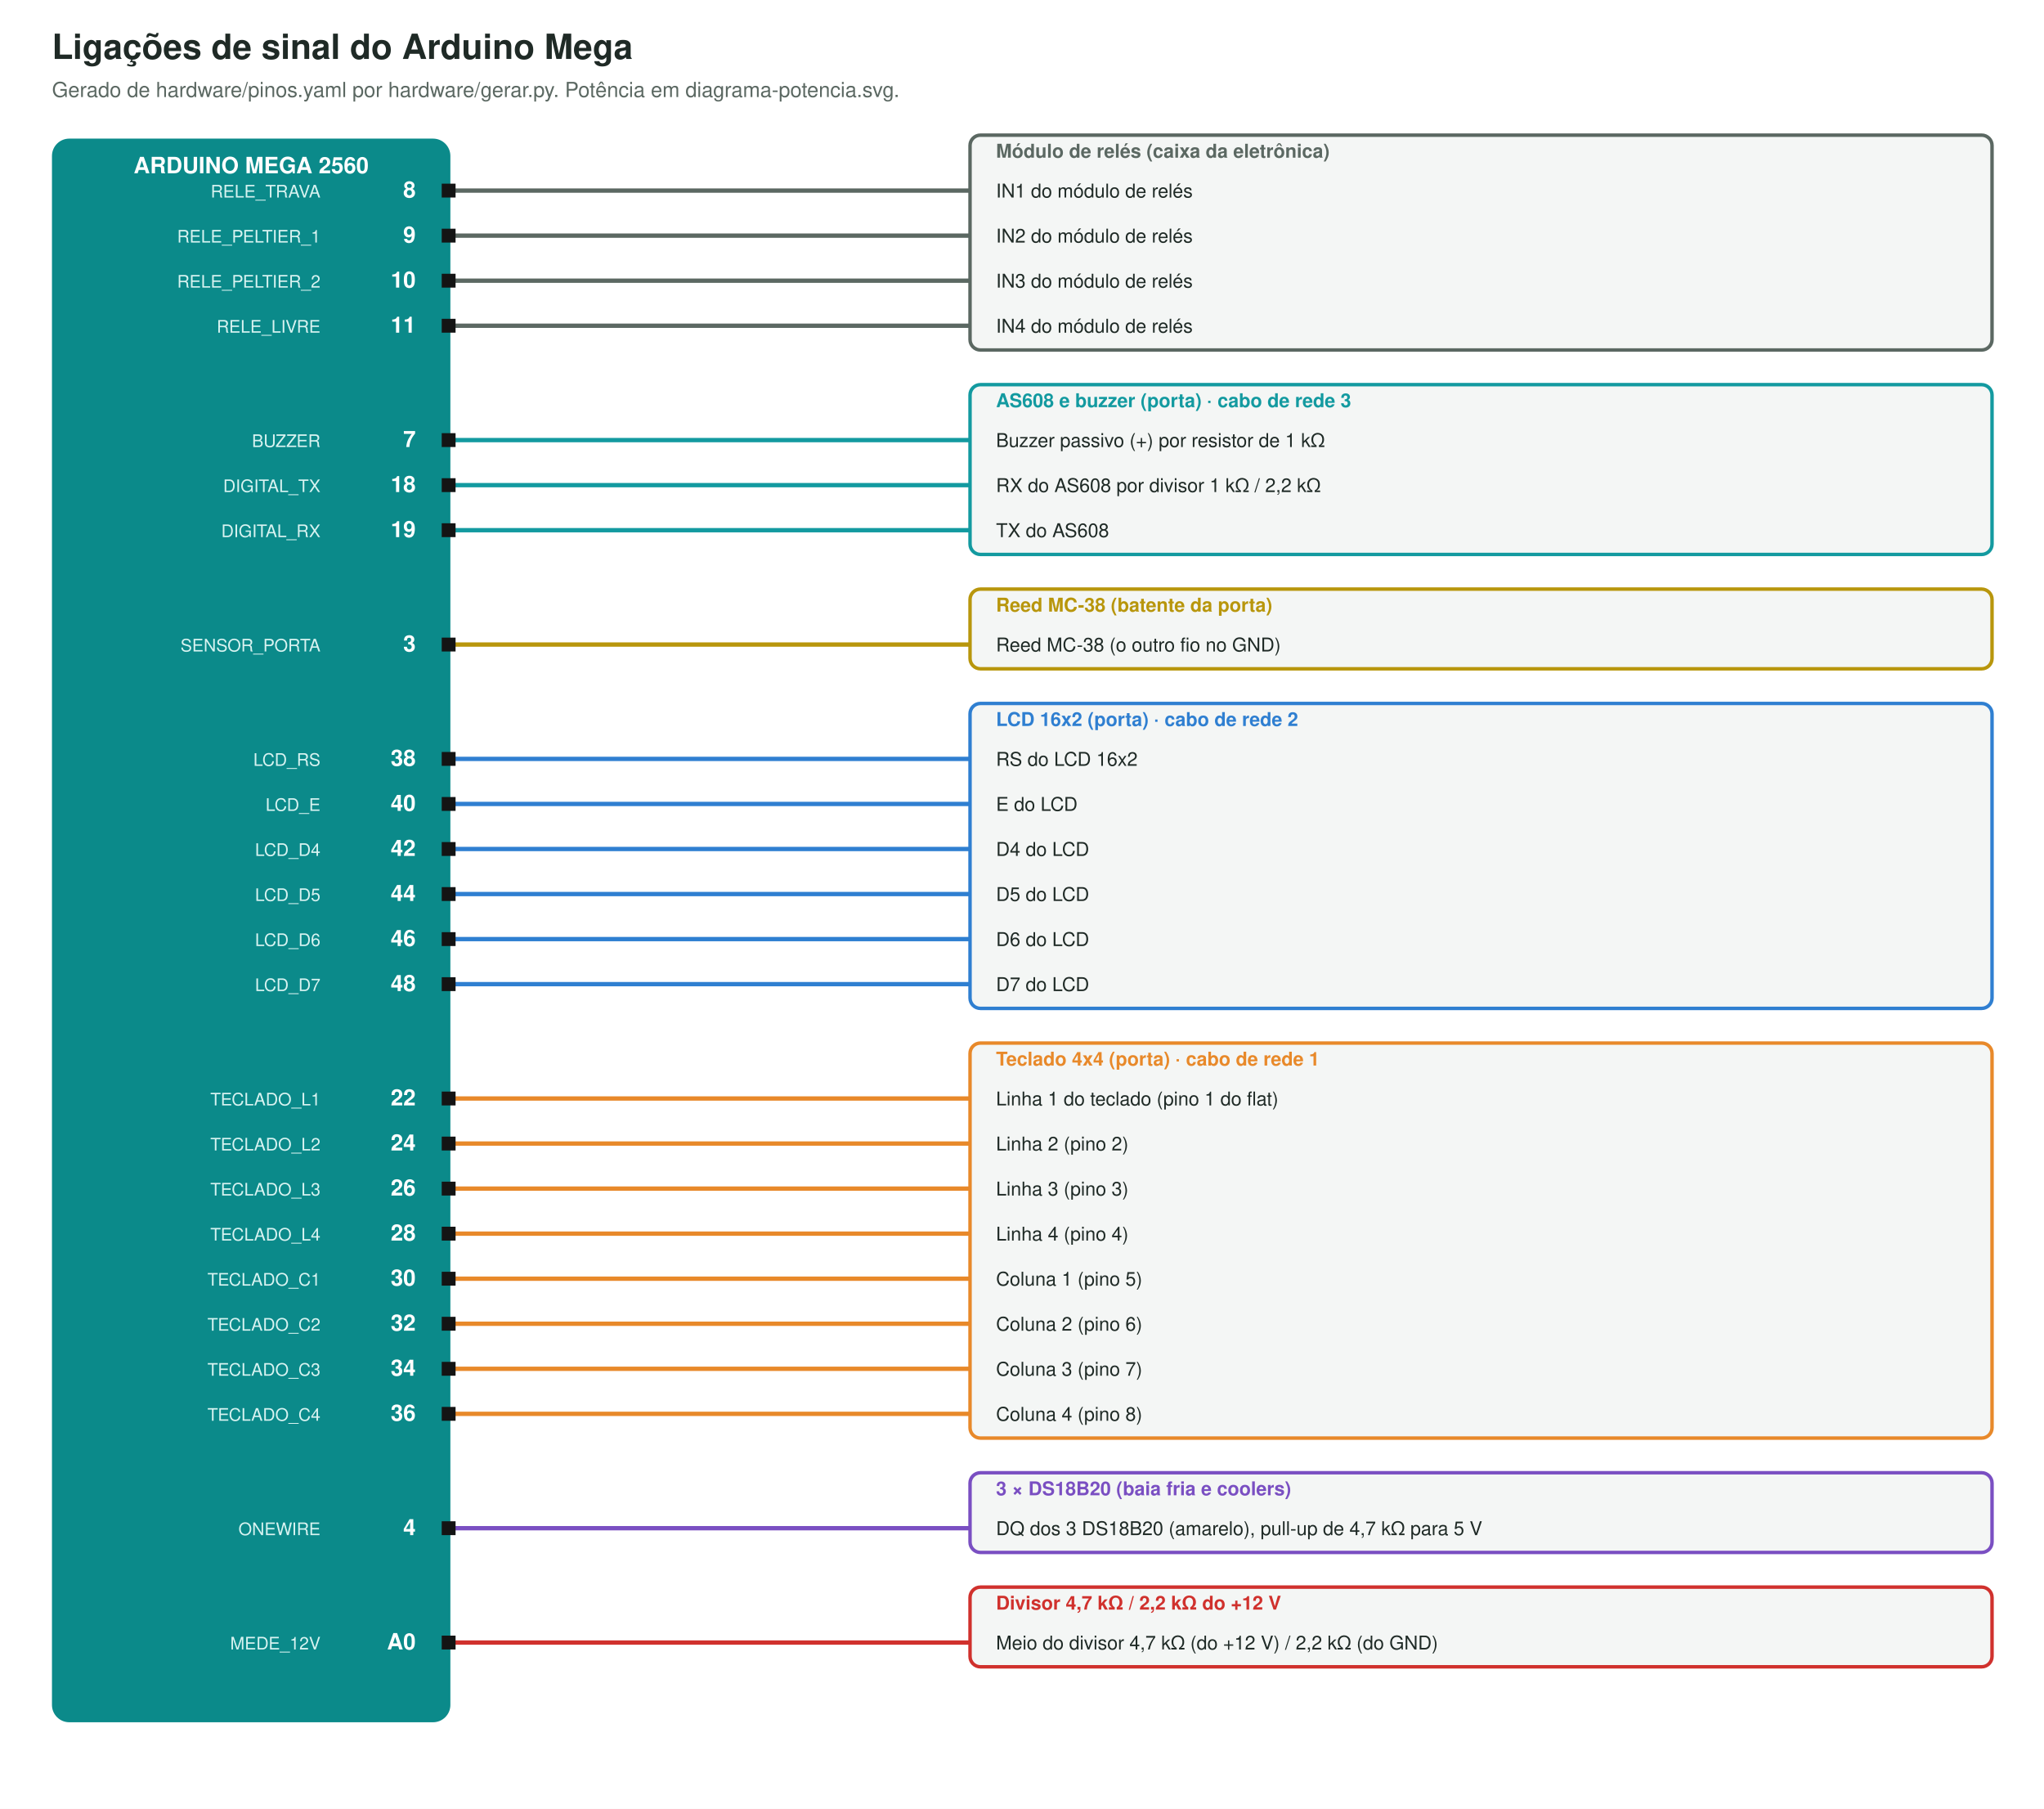
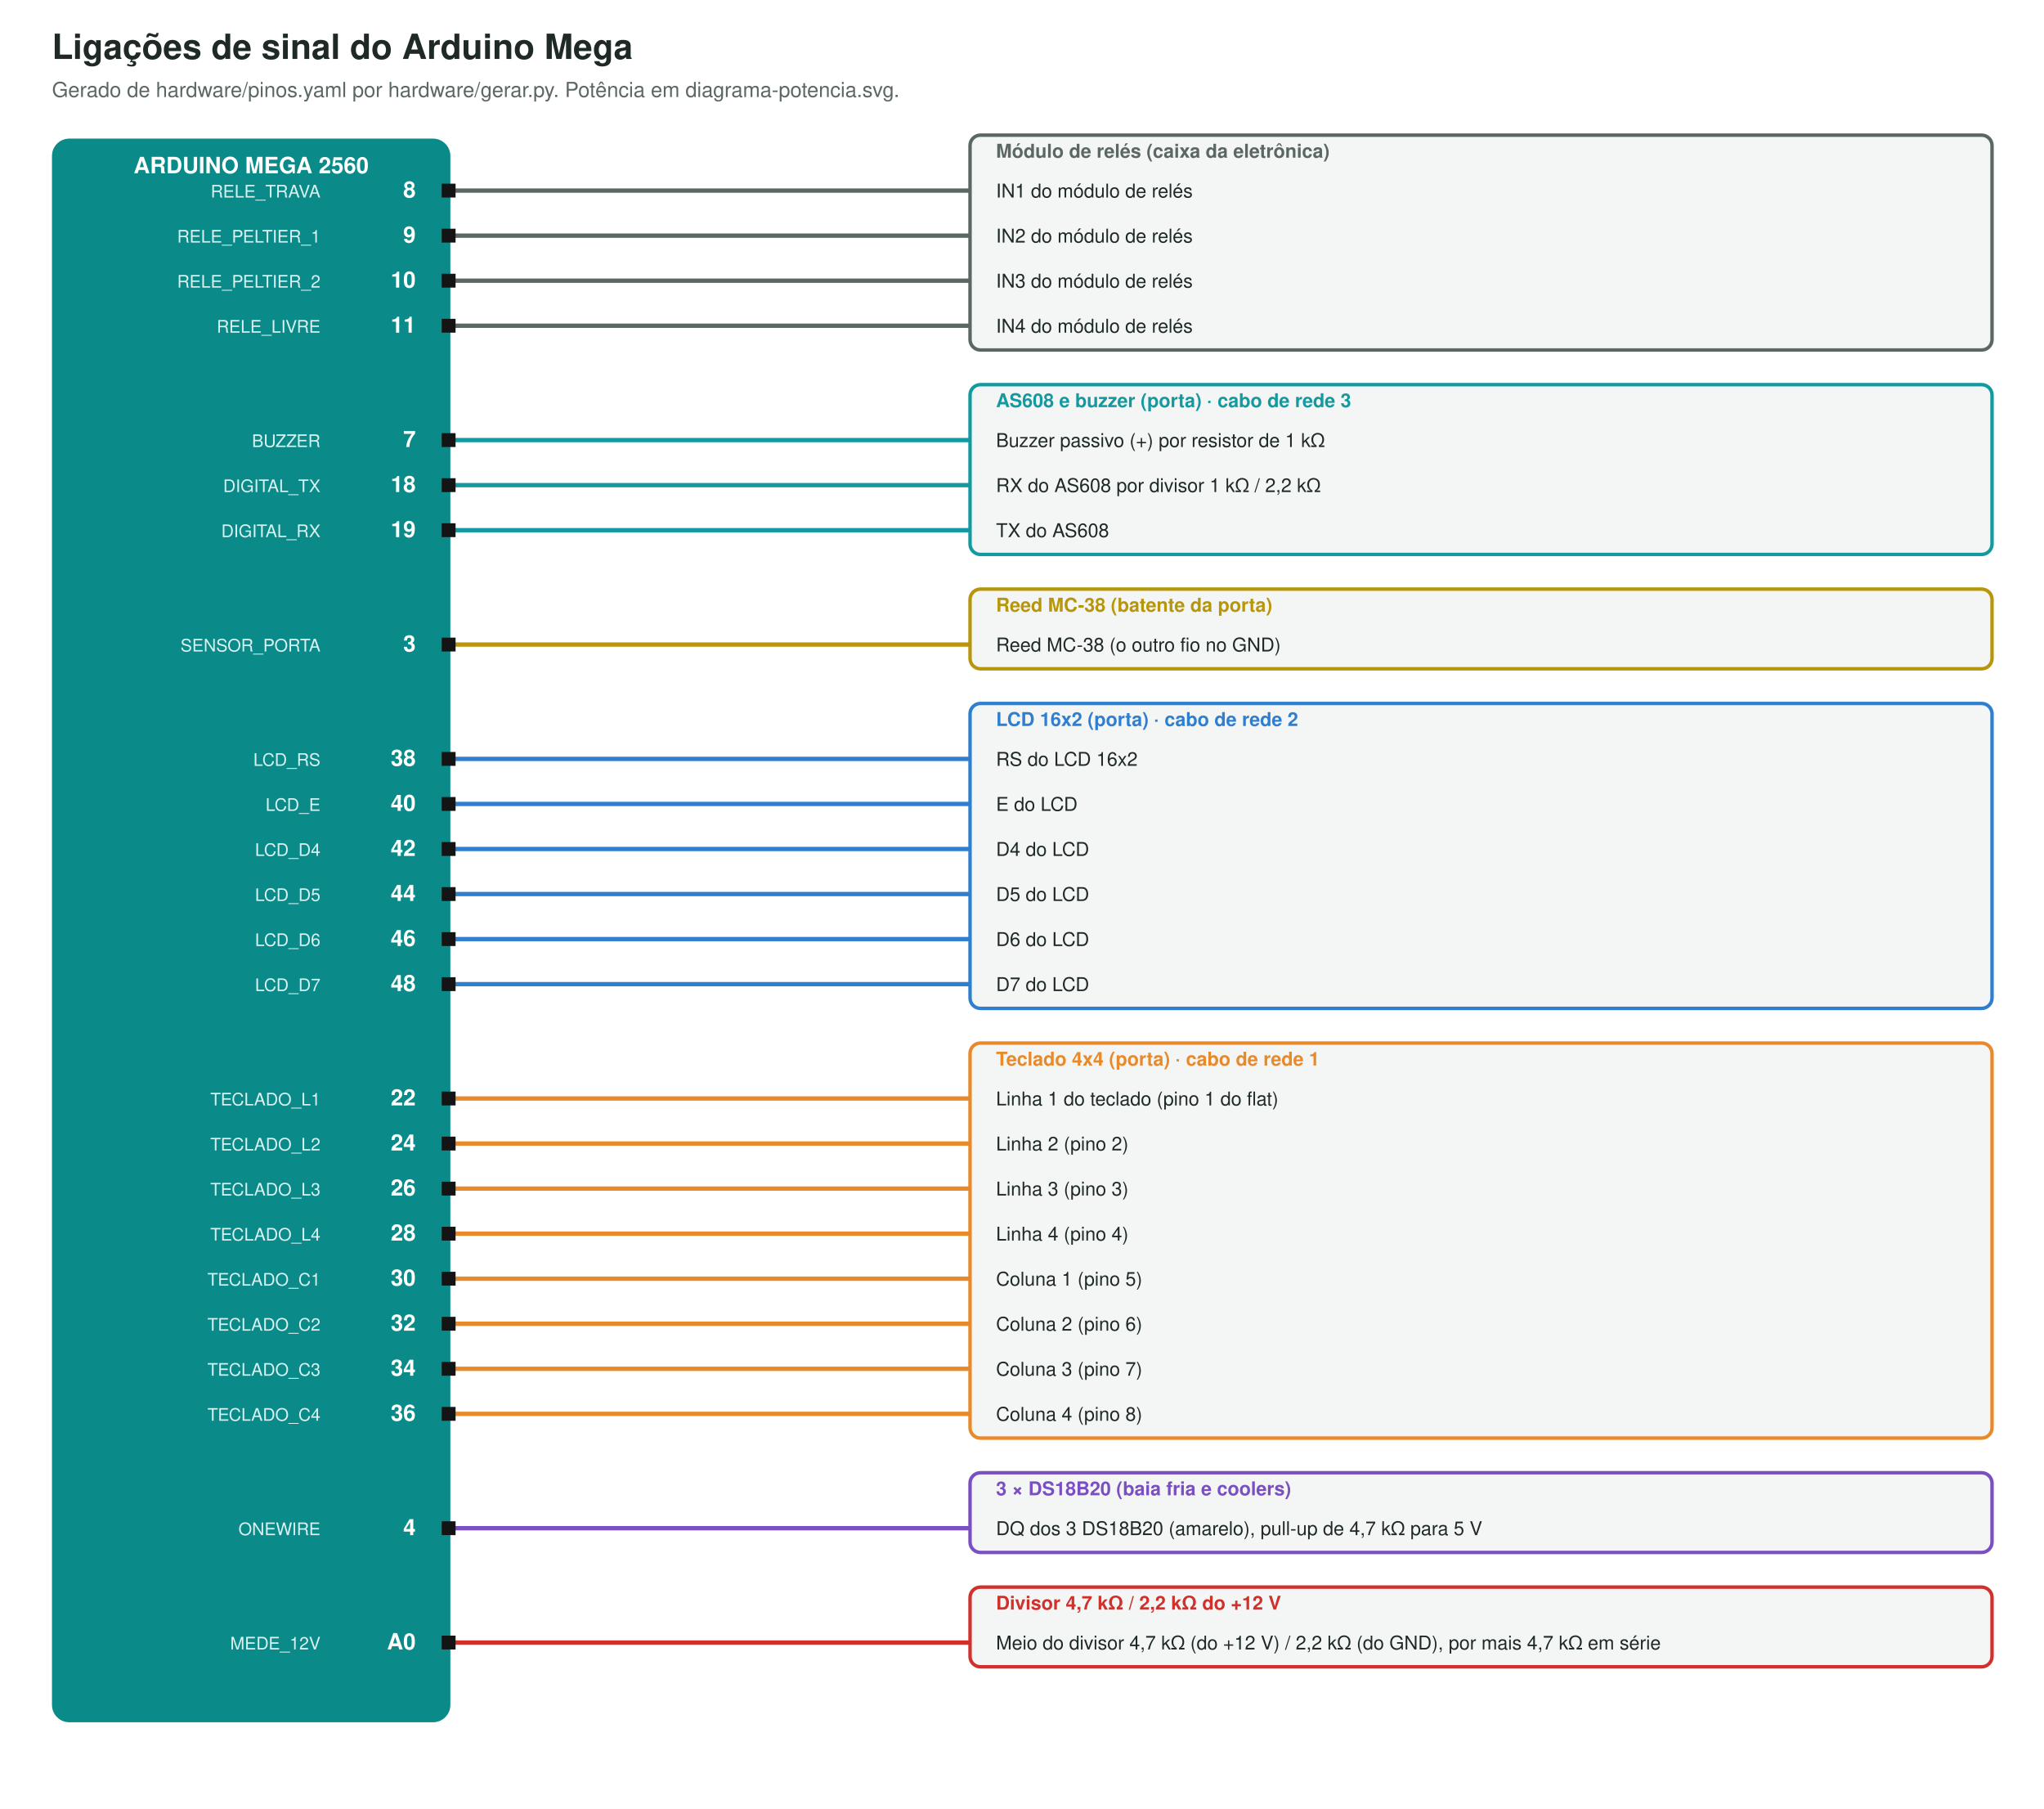
<svg xmlns="http://www.w3.org/2000/svg" viewBox="0 0 1180 1044" width="1180" height="1044">
  <rect width="1180" height="1044" fill="#ffffff" />
  <text x="30" y="34" font-family="Helvetica, Arial, sans-serif" font-size="20" font-weight="700" fill="#1f2a26" text-anchor="start">Ligações de sinal do Arduino Mega</text>
  <text x="30" y="56" font-family="Helvetica, Arial, sans-serif" font-size="12" font-weight="400" fill="#5b6862" text-anchor="start">Gerado de hardware/pinos.yaml por hardware/gerar.py. Potência em diagrama-potencia.svg.</text>
  <rect x="30" y="80" width="230" height="914" rx="10" fill="#0b8a8a" />
  <text x="145" y="100" font-family="Helvetica, Arial, sans-serif" font-size="13" font-weight="700" fill="#ffffff" text-anchor="middle">ARDUINO MEGA 2560</text>
  <rect x="560" y="78" width="590" height="124" rx="6" fill="#f4f6f5" stroke="#5b6862" stroke-width="2" />
  <text x="575" y="91" font-family="Helvetica, Arial, sans-serif" font-size="11" font-weight="700" fill="#5b6862" text-anchor="start">Módulo de relés (caixa da eletrônica)</text>
  <text x="240" y="114" font-family="Helvetica, Arial, sans-serif" font-size="13" font-weight="700" fill="#ffffff" text-anchor="end">8</text>
  <text x="185" y="114" font-family="Helvetica, Arial, sans-serif" font-size="10" font-weight="400" fill="#d8f3f1" text-anchor="end">RELE_TRAVA</text>
  <line x1="260" y1="110" x2="560" y2="110" stroke="#5b6862" stroke-width="2.5" />
  <rect x="255" y="106" width="8" height="8" fill="#141414" />
  <text x="575" y="114" font-family="Helvetica, Arial, sans-serif" font-size="11" font-weight="400" fill="#1f2a26" text-anchor="start">IN1 do módulo de relés</text>
  <text x="240" y="140" font-family="Helvetica, Arial, sans-serif" font-size="13" font-weight="700" fill="#ffffff" text-anchor="end">9</text>
  <text x="185" y="140" font-family="Helvetica, Arial, sans-serif" font-size="10" font-weight="400" fill="#d8f3f1" text-anchor="end">RELE_PELTIER_1</text>
  <line x1="260" y1="136" x2="560" y2="136" stroke="#5b6862" stroke-width="2.5" />
  <rect x="255" y="132" width="8" height="8" fill="#141414" />
  <text x="575" y="140" font-family="Helvetica, Arial, sans-serif" font-size="11" font-weight="400" fill="#1f2a26" text-anchor="start">IN2 do módulo de relés</text>
  <text x="240" y="166" font-family="Helvetica, Arial, sans-serif" font-size="13" font-weight="700" fill="#ffffff" text-anchor="end">10</text>
  <text x="185" y="166" font-family="Helvetica, Arial, sans-serif" font-size="10" font-weight="400" fill="#d8f3f1" text-anchor="end">RELE_PELTIER_2</text>
  <line x1="260" y1="162" x2="560" y2="162" stroke="#5b6862" stroke-width="2.5" />
  <rect x="255" y="158" width="8" height="8" fill="#141414" />
  <text x="575" y="166" font-family="Helvetica, Arial, sans-serif" font-size="11" font-weight="400" fill="#1f2a26" text-anchor="start">IN3 do módulo de relés</text>
  <text x="240" y="192" font-family="Helvetica, Arial, sans-serif" font-size="13" font-weight="700" fill="#ffffff" text-anchor="end">11</text>
  <text x="185" y="192" font-family="Helvetica, Arial, sans-serif" font-size="10" font-weight="400" fill="#d8f3f1" text-anchor="end">RELE_LIVRE</text>
  <line x1="260" y1="188" x2="560" y2="188" stroke="#5b6862" stroke-width="2.5" />
  <rect x="255" y="184" width="8" height="8" fill="#141414" />
  <text x="575" y="192" font-family="Helvetica, Arial, sans-serif" font-size="11" font-weight="400" fill="#1f2a26" text-anchor="start">IN4 do módulo de relés</text>
  <rect x="560" y="222" width="590" height="98" rx="6" fill="#f4f6f5" stroke="#139aa0" stroke-width="2" />
  <text x="575" y="235" font-family="Helvetica, Arial, sans-serif" font-size="11" font-weight="700" fill="#139aa0" text-anchor="start">AS608 e buzzer (porta) · cabo de rede 3</text>
  <text x="240" y="258" font-family="Helvetica, Arial, sans-serif" font-size="13" font-weight="700" fill="#ffffff" text-anchor="end">7</text>
  <text x="185" y="258" font-family="Helvetica, Arial, sans-serif" font-size="10" font-weight="400" fill="#d8f3f1" text-anchor="end">BUZZER</text>
  <line x1="260" y1="254" x2="560" y2="254" stroke="#139aa0" stroke-width="2.5" />
  <rect x="255" y="250" width="8" height="8" fill="#141414" />
  <text x="575" y="258" font-family="Helvetica, Arial, sans-serif" font-size="11" font-weight="400" fill="#1f2a26" text-anchor="start">Buzzer passivo (+) por resistor de 1 kΩ</text>
  <text x="240" y="284" font-family="Helvetica, Arial, sans-serif" font-size="13" font-weight="700" fill="#ffffff" text-anchor="end">18</text>
  <text x="185" y="284" font-family="Helvetica, Arial, sans-serif" font-size="10" font-weight="400" fill="#d8f3f1" text-anchor="end">DIGITAL_TX</text>
  <line x1="260" y1="280" x2="560" y2="280" stroke="#139aa0" stroke-width="2.5" />
  <rect x="255" y="276" width="8" height="8" fill="#141414" />
  <text x="575" y="284" font-family="Helvetica, Arial, sans-serif" font-size="11" font-weight="400" fill="#1f2a26" text-anchor="start">RX do AS608 por divisor 1 kΩ / 2,2 kΩ</text>
  <text x="240" y="310" font-family="Helvetica, Arial, sans-serif" font-size="13" font-weight="700" fill="#ffffff" text-anchor="end">19</text>
  <text x="185" y="310" font-family="Helvetica, Arial, sans-serif" font-size="10" font-weight="400" fill="#d8f3f1" text-anchor="end">DIGITAL_RX</text>
  <line x1="260" y1="306" x2="560" y2="306" stroke="#139aa0" stroke-width="2.5" />
  <rect x="255" y="302" width="8" height="8" fill="#141414" />
  <text x="575" y="310" font-family="Helvetica, Arial, sans-serif" font-size="11" font-weight="400" fill="#1f2a26" text-anchor="start">TX do AS608</text>
  <rect x="560" y="340" width="590" height="46" rx="6" fill="#f4f6f5" stroke="#b8960c" stroke-width="2" />
  <text x="575" y="353" font-family="Helvetica, Arial, sans-serif" font-size="11" font-weight="700" fill="#b8960c" text-anchor="start">Reed MC-38 (batente da porta)</text>
  <text x="240" y="376" font-family="Helvetica, Arial, sans-serif" font-size="13" font-weight="700" fill="#ffffff" text-anchor="end">3</text>
  <text x="185" y="376" font-family="Helvetica, Arial, sans-serif" font-size="10" font-weight="400" fill="#d8f3f1" text-anchor="end">SENSOR_PORTA</text>
  <line x1="260" y1="372" x2="560" y2="372" stroke="#b8960c" stroke-width="2.5" />
  <rect x="255" y="368" width="8" height="8" fill="#141414" />
  <text x="575" y="376" font-family="Helvetica, Arial, sans-serif" font-size="11" font-weight="400" fill="#1f2a26" text-anchor="start">Reed MC-38 (o outro fio no GND)</text>
  <rect x="560" y="406" width="590" height="176" rx="6" fill="#f4f6f5" stroke="#2f7fd1" stroke-width="2" />
  <text x="575" y="419" font-family="Helvetica, Arial, sans-serif" font-size="11" font-weight="700" fill="#2f7fd1" text-anchor="start">LCD 16x2 (porta) · cabo de rede 2</text>
  <text x="240" y="442" font-family="Helvetica, Arial, sans-serif" font-size="13" font-weight="700" fill="#ffffff" text-anchor="end">38</text>
  <text x="185" y="442" font-family="Helvetica, Arial, sans-serif" font-size="10" font-weight="400" fill="#d8f3f1" text-anchor="end">LCD_RS</text>
  <line x1="260" y1="438" x2="560" y2="438" stroke="#2f7fd1" stroke-width="2.5" />
  <rect x="255" y="434" width="8" height="8" fill="#141414" />
  <text x="575" y="442" font-family="Helvetica, Arial, sans-serif" font-size="11" font-weight="400" fill="#1f2a26" text-anchor="start">RS do LCD 16x2</text>
  <text x="240" y="468" font-family="Helvetica, Arial, sans-serif" font-size="13" font-weight="700" fill="#ffffff" text-anchor="end">40</text>
  <text x="185" y="468" font-family="Helvetica, Arial, sans-serif" font-size="10" font-weight="400" fill="#d8f3f1" text-anchor="end">LCD_E</text>
  <line x1="260" y1="464" x2="560" y2="464" stroke="#2f7fd1" stroke-width="2.5" />
  <rect x="255" y="460" width="8" height="8" fill="#141414" />
  <text x="575" y="468" font-family="Helvetica, Arial, sans-serif" font-size="11" font-weight="400" fill="#1f2a26" text-anchor="start">E do LCD</text>
  <text x="240" y="494" font-family="Helvetica, Arial, sans-serif" font-size="13" font-weight="700" fill="#ffffff" text-anchor="end">42</text>
  <text x="185" y="494" font-family="Helvetica, Arial, sans-serif" font-size="10" font-weight="400" fill="#d8f3f1" text-anchor="end">LCD_D4</text>
  <line x1="260" y1="490" x2="560" y2="490" stroke="#2f7fd1" stroke-width="2.5" />
  <rect x="255" y="486" width="8" height="8" fill="#141414" />
  <text x="575" y="494" font-family="Helvetica, Arial, sans-serif" font-size="11" font-weight="400" fill="#1f2a26" text-anchor="start">D4 do LCD</text>
  <text x="240" y="520" font-family="Helvetica, Arial, sans-serif" font-size="13" font-weight="700" fill="#ffffff" text-anchor="end">44</text>
  <text x="185" y="520" font-family="Helvetica, Arial, sans-serif" font-size="10" font-weight="400" fill="#d8f3f1" text-anchor="end">LCD_D5</text>
  <line x1="260" y1="516" x2="560" y2="516" stroke="#2f7fd1" stroke-width="2.5" />
  <rect x="255" y="512" width="8" height="8" fill="#141414" />
  <text x="575" y="520" font-family="Helvetica, Arial, sans-serif" font-size="11" font-weight="400" fill="#1f2a26" text-anchor="start">D5 do LCD</text>
  <text x="240" y="546" font-family="Helvetica, Arial, sans-serif" font-size="13" font-weight="700" fill="#ffffff" text-anchor="end">46</text>
  <text x="185" y="546" font-family="Helvetica, Arial, sans-serif" font-size="10" font-weight="400" fill="#d8f3f1" text-anchor="end">LCD_D6</text>
  <line x1="260" y1="542" x2="560" y2="542" stroke="#2f7fd1" stroke-width="2.5" />
  <rect x="255" y="538" width="8" height="8" fill="#141414" />
  <text x="575" y="546" font-family="Helvetica, Arial, sans-serif" font-size="11" font-weight="400" fill="#1f2a26" text-anchor="start">D6 do LCD</text>
  <text x="240" y="572" font-family="Helvetica, Arial, sans-serif" font-size="13" font-weight="700" fill="#ffffff" text-anchor="end">48</text>
  <text x="185" y="572" font-family="Helvetica, Arial, sans-serif" font-size="10" font-weight="400" fill="#d8f3f1" text-anchor="end">LCD_D7</text>
  <line x1="260" y1="568" x2="560" y2="568" stroke="#2f7fd1" stroke-width="2.5" />
  <rect x="255" y="564" width="8" height="8" fill="#141414" />
  <text x="575" y="572" font-family="Helvetica, Arial, sans-serif" font-size="11" font-weight="400" fill="#1f2a26" text-anchor="start">D7 do LCD</text>
  <rect x="560" y="602" width="590" height="228" rx="6" fill="#f4f6f5" stroke="#e8892a" stroke-width="2" />
  <text x="575" y="615" font-family="Helvetica, Arial, sans-serif" font-size="11" font-weight="700" fill="#e8892a" text-anchor="start">Teclado 4x4 (porta) · cabo de rede 1</text>
  <text x="240" y="638" font-family="Helvetica, Arial, sans-serif" font-size="13" font-weight="700" fill="#ffffff" text-anchor="end">22</text>
  <text x="185" y="638" font-family="Helvetica, Arial, sans-serif" font-size="10" font-weight="400" fill="#d8f3f1" text-anchor="end">TECLADO_L1</text>
  <line x1="260" y1="634" x2="560" y2="634" stroke="#e8892a" stroke-width="2.5" />
  <rect x="255" y="630" width="8" height="8" fill="#141414" />
  <text x="575" y="638" font-family="Helvetica, Arial, sans-serif" font-size="11" font-weight="400" fill="#1f2a26" text-anchor="start">Linha 1 do teclado (pino 1 do flat)</text>
  <text x="240" y="664" font-family="Helvetica, Arial, sans-serif" font-size="13" font-weight="700" fill="#ffffff" text-anchor="end">24</text>
  <text x="185" y="664" font-family="Helvetica, Arial, sans-serif" font-size="10" font-weight="400" fill="#d8f3f1" text-anchor="end">TECLADO_L2</text>
  <line x1="260" y1="660" x2="560" y2="660" stroke="#e8892a" stroke-width="2.5" />
  <rect x="255" y="656" width="8" height="8" fill="#141414" />
  <text x="575" y="664" font-family="Helvetica, Arial, sans-serif" font-size="11" font-weight="400" fill="#1f2a26" text-anchor="start">Linha 2 (pino 2)</text>
  <text x="240" y="690" font-family="Helvetica, Arial, sans-serif" font-size="13" font-weight="700" fill="#ffffff" text-anchor="end">26</text>
  <text x="185" y="690" font-family="Helvetica, Arial, sans-serif" font-size="10" font-weight="400" fill="#d8f3f1" text-anchor="end">TECLADO_L3</text>
  <line x1="260" y1="686" x2="560" y2="686" stroke="#e8892a" stroke-width="2.5" />
  <rect x="255" y="682" width="8" height="8" fill="#141414" />
  <text x="575" y="690" font-family="Helvetica, Arial, sans-serif" font-size="11" font-weight="400" fill="#1f2a26" text-anchor="start">Linha 3 (pino 3)</text>
  <text x="240" y="716" font-family="Helvetica, Arial, sans-serif" font-size="13" font-weight="700" fill="#ffffff" text-anchor="end">28</text>
  <text x="185" y="716" font-family="Helvetica, Arial, sans-serif" font-size="10" font-weight="400" fill="#d8f3f1" text-anchor="end">TECLADO_L4</text>
  <line x1="260" y1="712" x2="560" y2="712" stroke="#e8892a" stroke-width="2.5" />
  <rect x="255" y="708" width="8" height="8" fill="#141414" />
  <text x="575" y="716" font-family="Helvetica, Arial, sans-serif" font-size="11" font-weight="400" fill="#1f2a26" text-anchor="start">Linha 4 (pino 4)</text>
  <text x="240" y="742" font-family="Helvetica, Arial, sans-serif" font-size="13" font-weight="700" fill="#ffffff" text-anchor="end">30</text>
  <text x="185" y="742" font-family="Helvetica, Arial, sans-serif" font-size="10" font-weight="400" fill="#d8f3f1" text-anchor="end">TECLADO_C1</text>
  <line x1="260" y1="738" x2="560" y2="738" stroke="#e8892a" stroke-width="2.5" />
  <rect x="255" y="734" width="8" height="8" fill="#141414" />
  <text x="575" y="742" font-family="Helvetica, Arial, sans-serif" font-size="11" font-weight="400" fill="#1f2a26" text-anchor="start">Coluna 1 (pino 5)</text>
  <text x="240" y="768" font-family="Helvetica, Arial, sans-serif" font-size="13" font-weight="700" fill="#ffffff" text-anchor="end">32</text>
  <text x="185" y="768" font-family="Helvetica, Arial, sans-serif" font-size="10" font-weight="400" fill="#d8f3f1" text-anchor="end">TECLADO_C2</text>
  <line x1="260" y1="764" x2="560" y2="764" stroke="#e8892a" stroke-width="2.5" />
  <rect x="255" y="760" width="8" height="8" fill="#141414" />
  <text x="575" y="768" font-family="Helvetica, Arial, sans-serif" font-size="11" font-weight="400" fill="#1f2a26" text-anchor="start">Coluna 2 (pino 6)</text>
  <text x="240" y="794" font-family="Helvetica, Arial, sans-serif" font-size="13" font-weight="700" fill="#ffffff" text-anchor="end">34</text>
  <text x="185" y="794" font-family="Helvetica, Arial, sans-serif" font-size="10" font-weight="400" fill="#d8f3f1" text-anchor="end">TECLADO_C3</text>
  <line x1="260" y1="790" x2="560" y2="790" stroke="#e8892a" stroke-width="2.5" />
  <rect x="255" y="786" width="8" height="8" fill="#141414" />
  <text x="575" y="794" font-family="Helvetica, Arial, sans-serif" font-size="11" font-weight="400" fill="#1f2a26" text-anchor="start">Coluna 3 (pino 7)</text>
  <text x="240" y="820" font-family="Helvetica, Arial, sans-serif" font-size="13" font-weight="700" fill="#ffffff" text-anchor="end">36</text>
  <text x="185" y="820" font-family="Helvetica, Arial, sans-serif" font-size="10" font-weight="400" fill="#d8f3f1" text-anchor="end">TECLADO_C4</text>
  <line x1="260" y1="816" x2="560" y2="816" stroke="#e8892a" stroke-width="2.5" />
  <rect x="255" y="812" width="8" height="8" fill="#141414" />
  <text x="575" y="820" font-family="Helvetica, Arial, sans-serif" font-size="11" font-weight="400" fill="#1f2a26" text-anchor="start">Coluna 4 (pino 8)</text>
  <rect x="560" y="850" width="590" height="46" rx="6" fill="#f4f6f5" stroke="#7a4fc2" stroke-width="2" />
  <text x="575" y="863" font-family="Helvetica, Arial, sans-serif" font-size="11" font-weight="700" fill="#7a4fc2" text-anchor="start">3 × DS18B20 (baia fria e coolers)</text>
  <text x="240" y="886" font-family="Helvetica, Arial, sans-serif" font-size="13" font-weight="700" fill="#ffffff" text-anchor="end">4</text>
  <text x="185" y="886" font-family="Helvetica, Arial, sans-serif" font-size="10" font-weight="400" fill="#d8f3f1" text-anchor="end">ONEWIRE</text>
  <line x1="260" y1="882" x2="560" y2="882" stroke="#7a4fc2" stroke-width="2.5" />
  <rect x="255" y="878" width="8" height="8" fill="#141414" />
  <text x="575" y="886" font-family="Helvetica, Arial, sans-serif" font-size="11" font-weight="400" fill="#1f2a26" text-anchor="start">DQ dos 3 DS18B20 (amarelo), pull-up de 4,7 kΩ para 5 V</text>
  <rect x="560" y="916" width="590" height="46" rx="6" fill="#f4f6f5" stroke="#d0312d" stroke-width="2" />
  <text x="575" y="929" font-family="Helvetica, Arial, sans-serif" font-size="11" font-weight="700" fill="#d0312d" text-anchor="start">Divisor 4,7 kΩ / 2,2 kΩ do +12 V</text>
  <text x="240" y="952" font-family="Helvetica, Arial, sans-serif" font-size="13" font-weight="700" fill="#ffffff" text-anchor="end">A0</text>
  <text x="185" y="952" font-family="Helvetica, Arial, sans-serif" font-size="10" font-weight="400" fill="#d8f3f1" text-anchor="end">MEDE_12V</text>
  <line x1="260" y1="948" x2="560" y2="948" stroke="#d0312d" stroke-width="2.5" />
  <rect x="255" y="944" width="8" height="8" fill="#141414" />
-   <text x="575" y="952" font-family="Helvetica, Arial, sans-serif" font-size="11" font-weight="400" fill="#1f2a26" text-anchor="start">Meio do divisor 4,7 kΩ (do +12 V) / 2,2 kΩ (do GND)</text>
+   <text x="575" y="952" font-family="Helvetica, Arial, sans-serif" font-size="11" font-weight="400" fill="#1f2a26" text-anchor="start">Meio do divisor 4,7 kΩ (do +12 V) / 2,2 kΩ (do GND), por mais 4,7 kΩ em série</text>
</svg>
